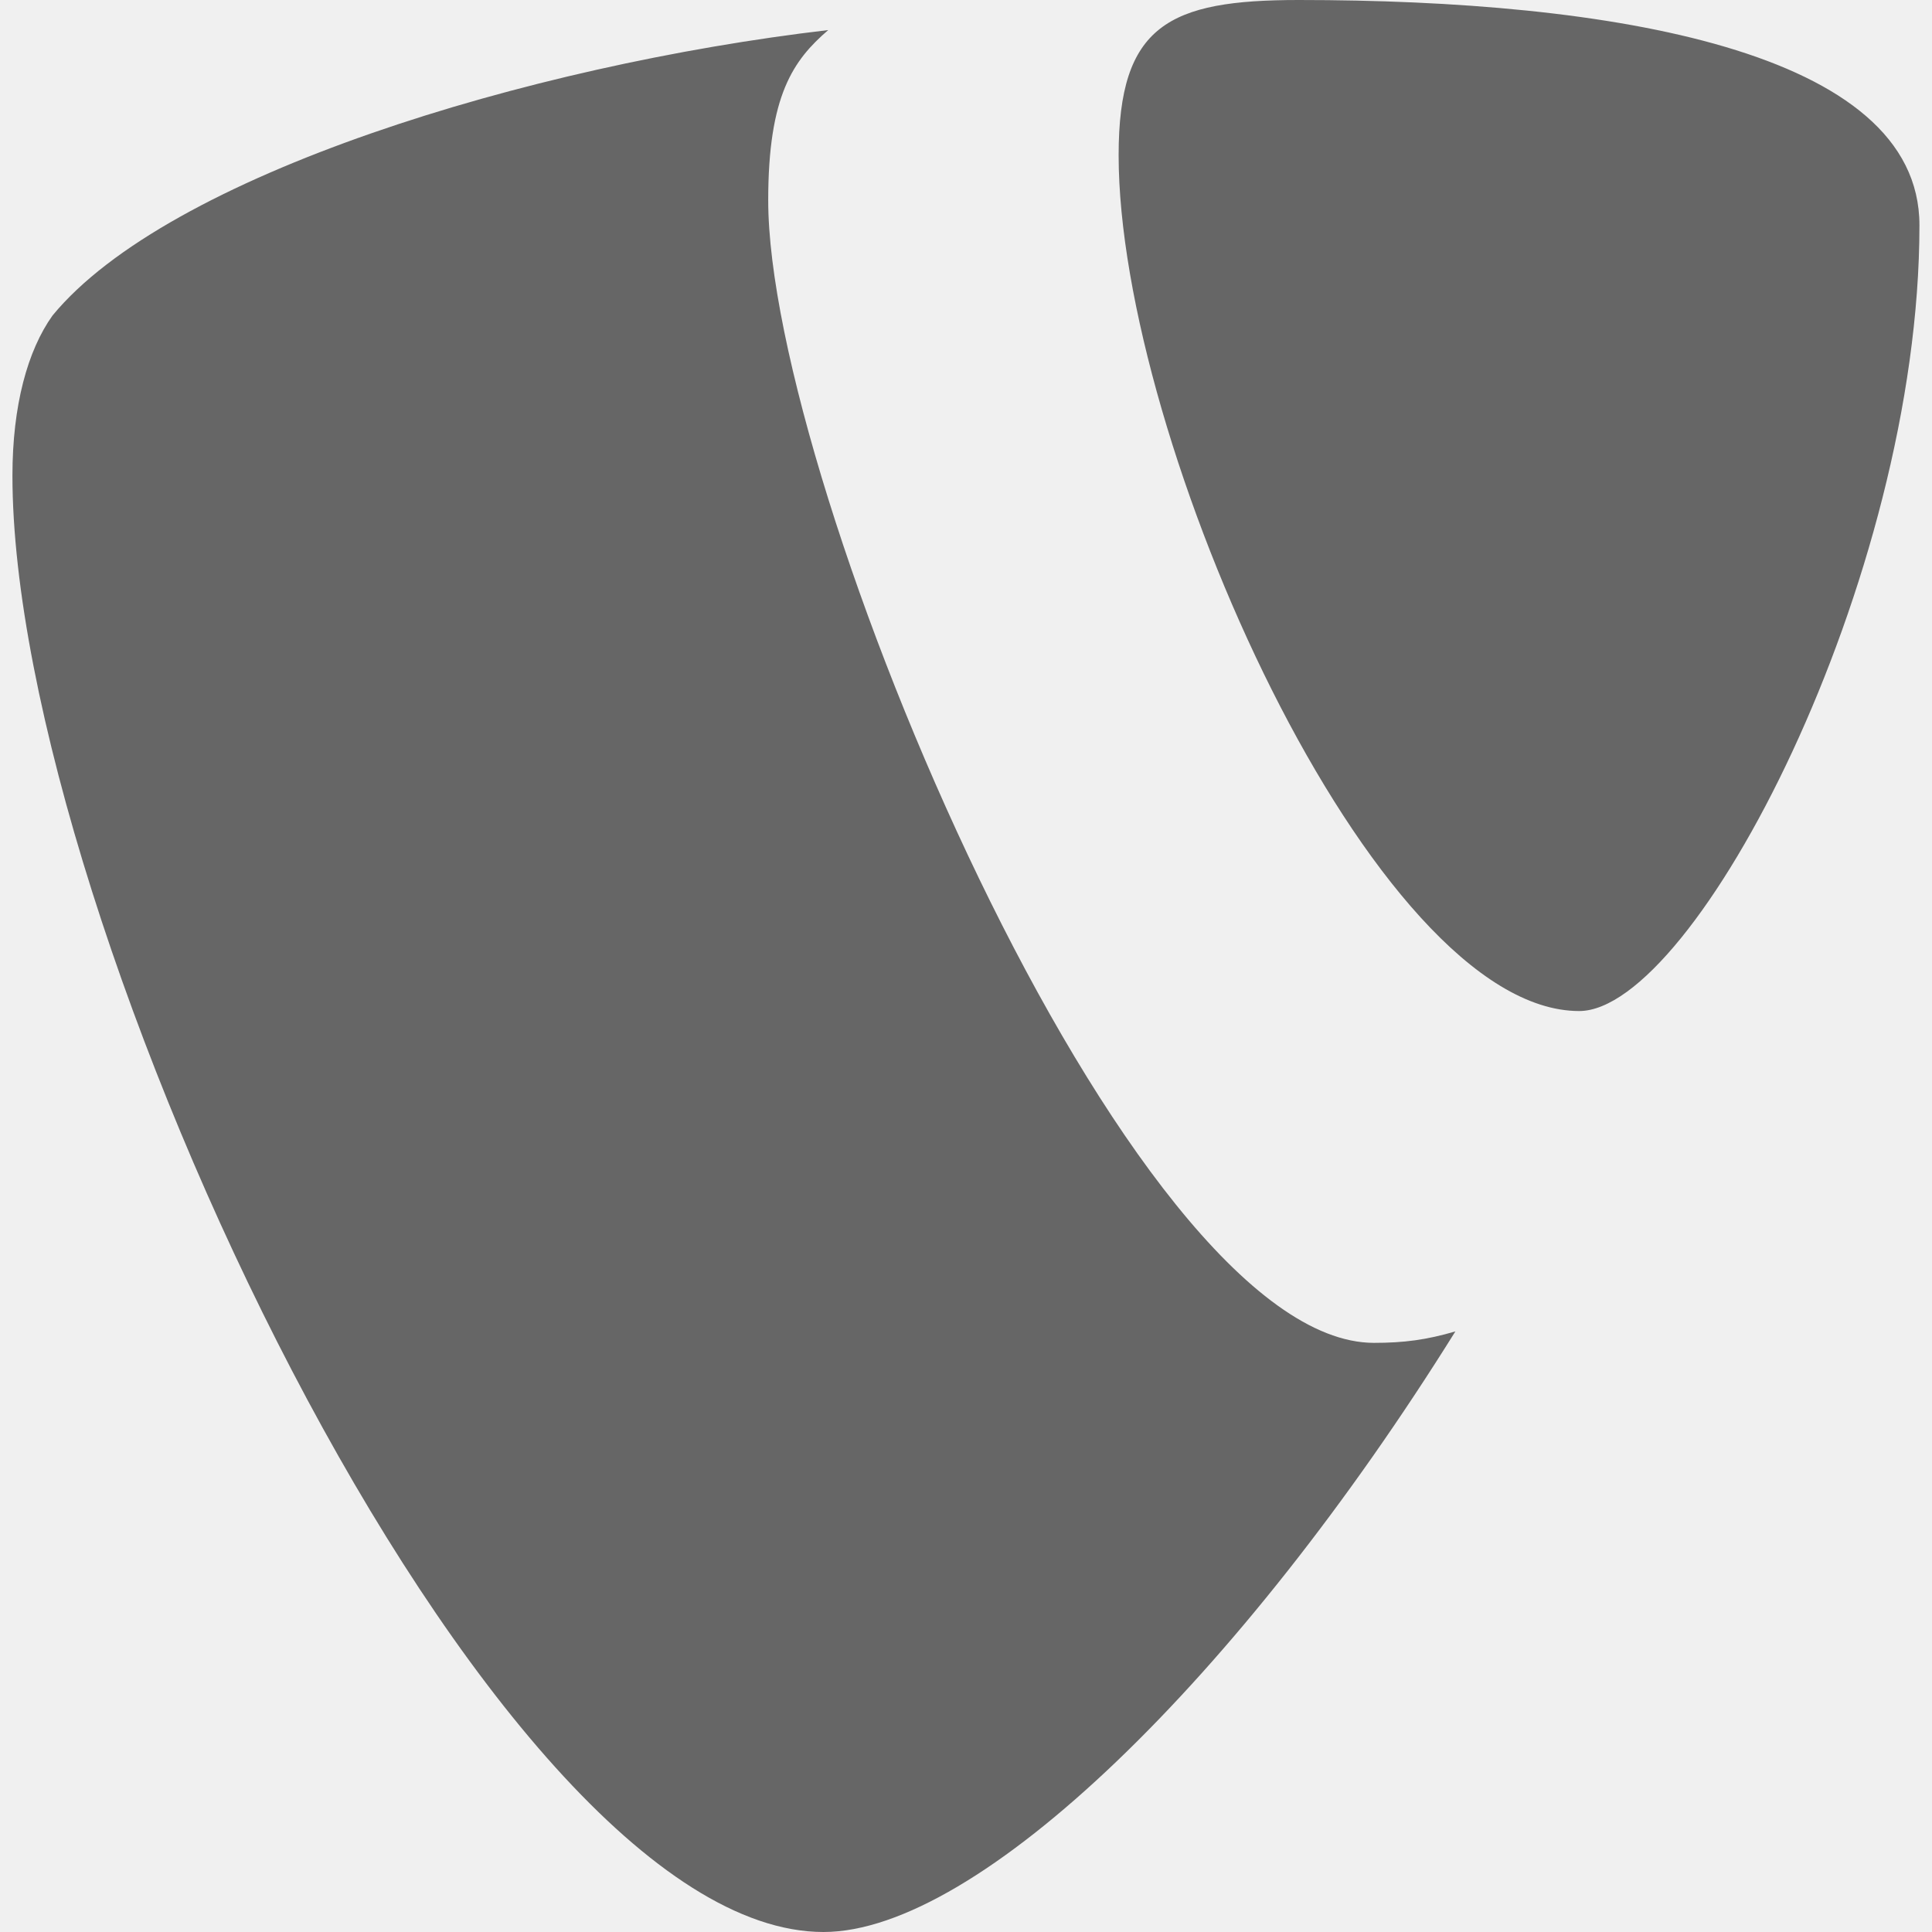
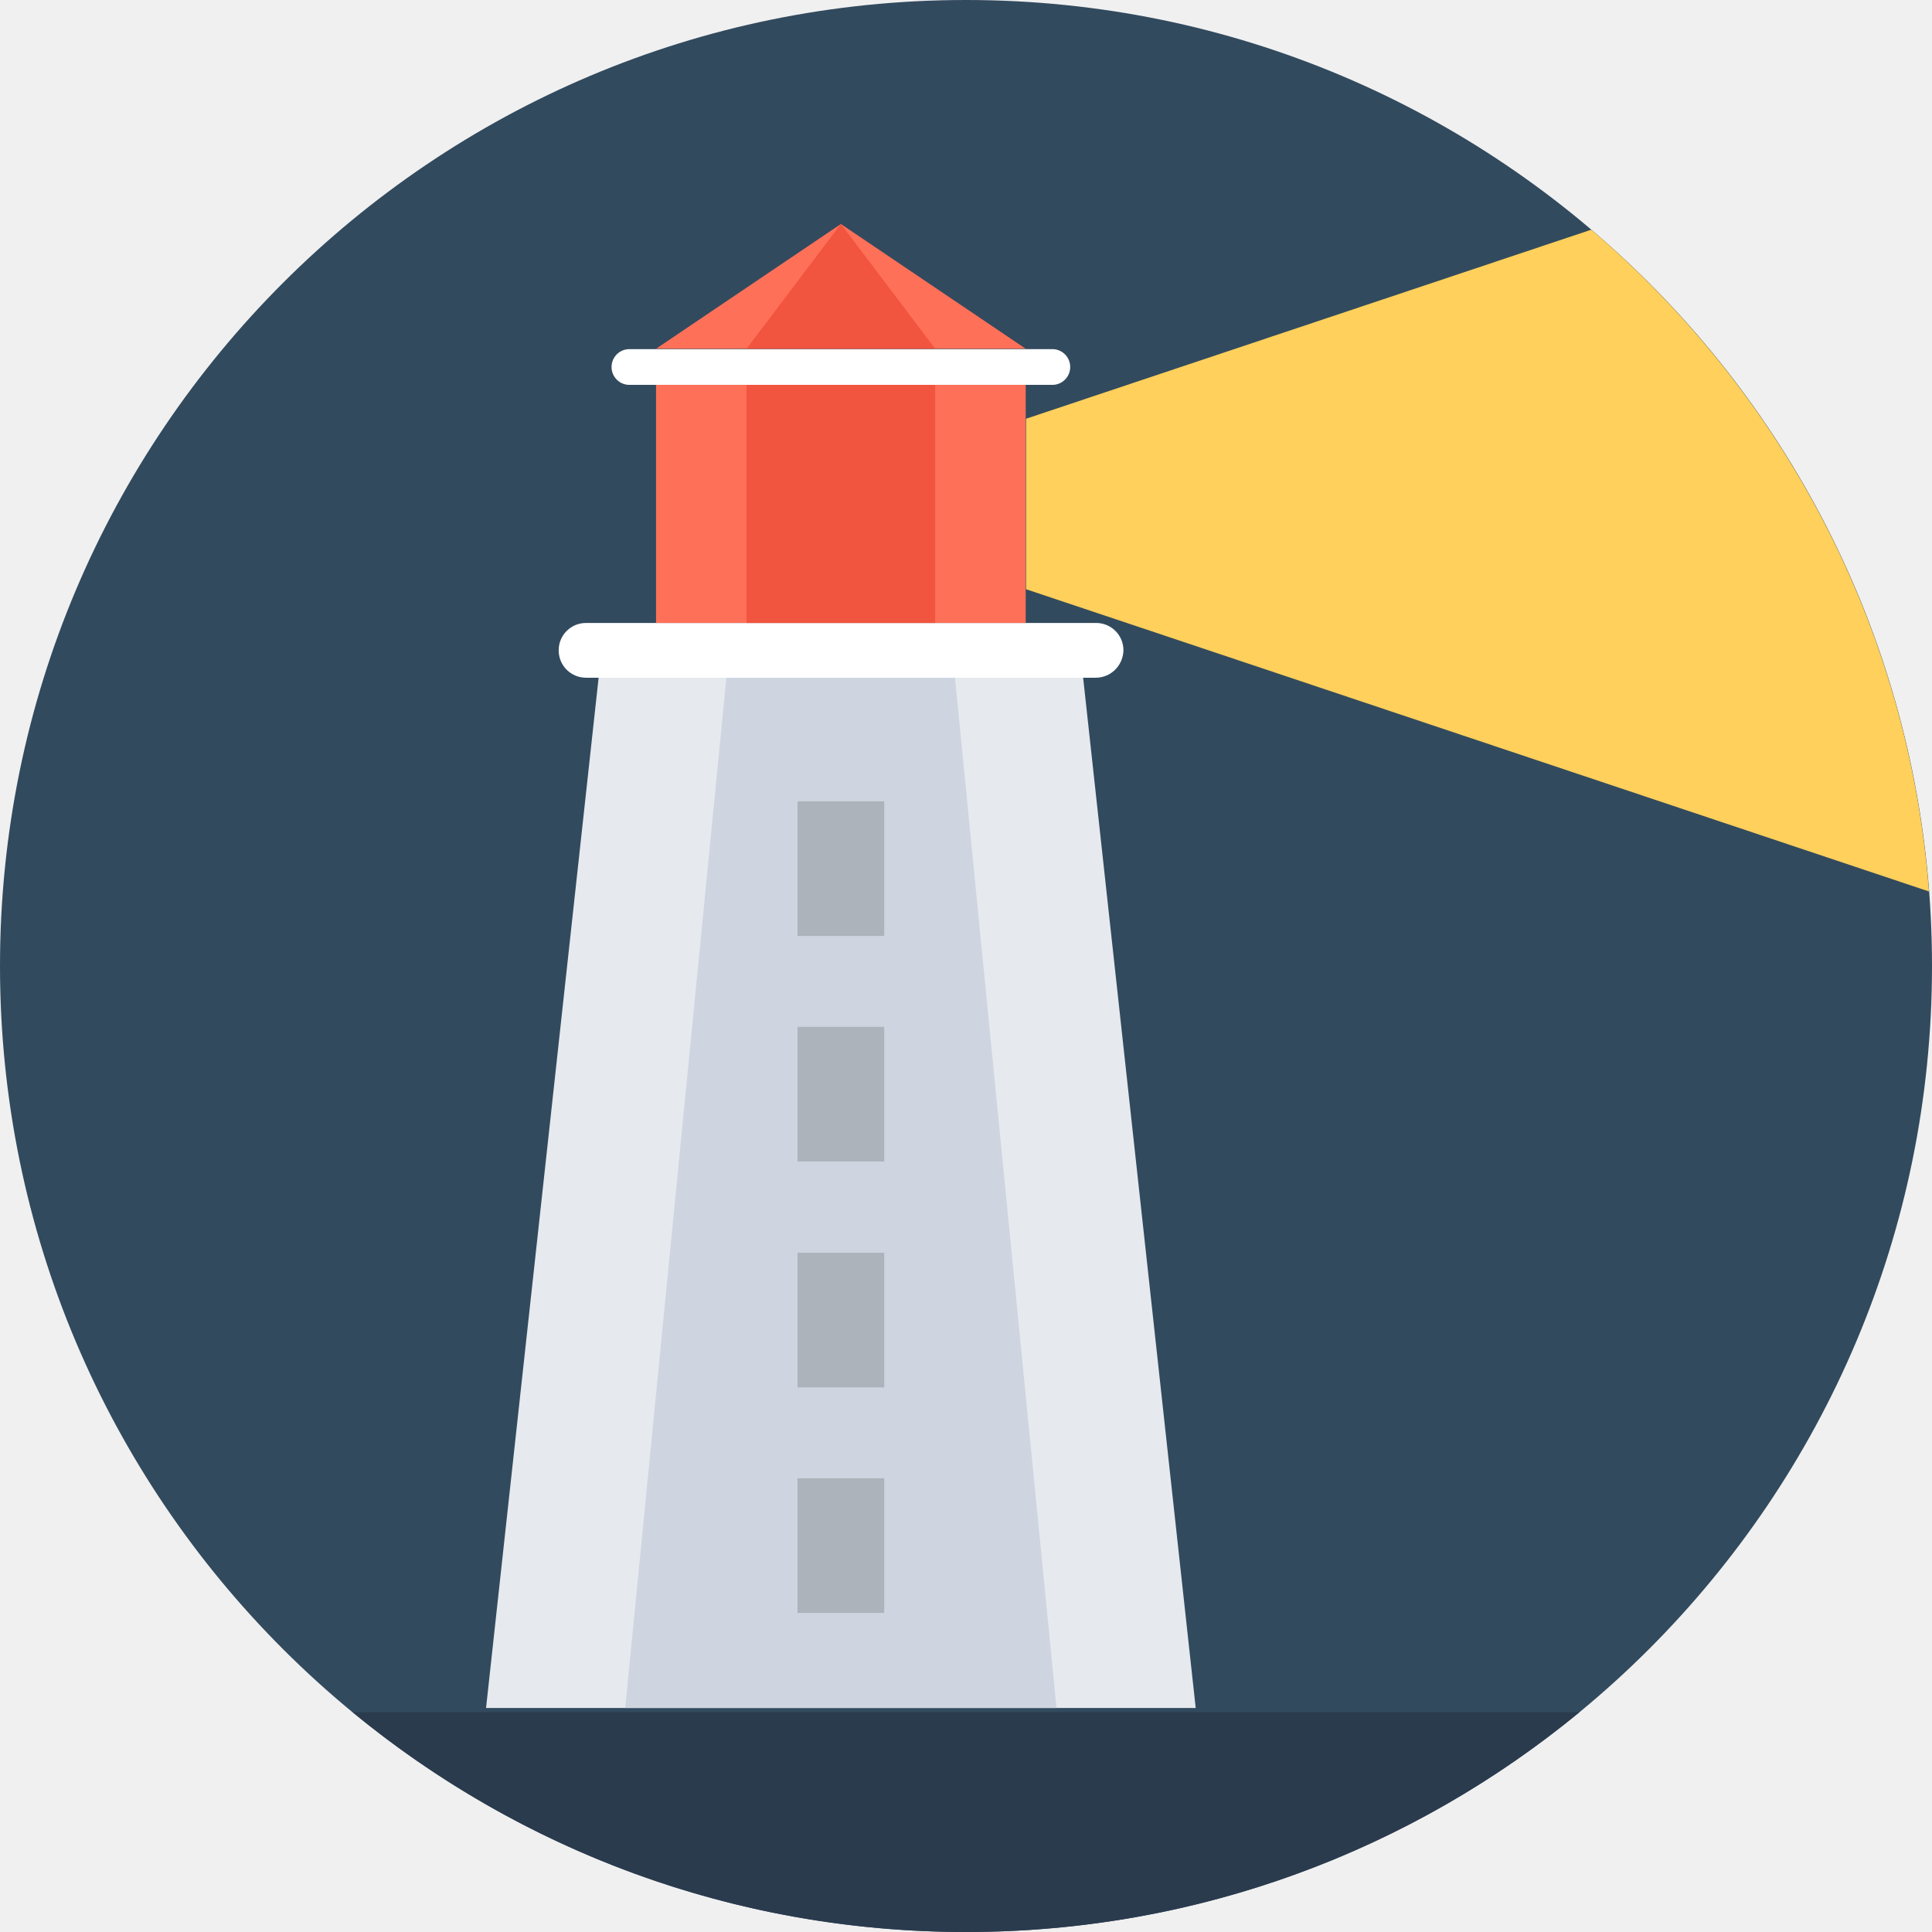
- <svg xmlns="http://www.w3.org/2000/svg" viewBox="0 0 16 16">
-   <path fill="#666" d="M12.053 11.026c-.238.07-.427.095-.674.095-2.033 0-5.017-7.1-5.017-9.462 0-.87.207-1.16.497-1.41C4.373.54 1.39 1.452.435 2.613c-.207.29-.332.746-.332 1.326C.103 7.628 4.04 16 6.82 16c1.283 0 3.45-2.114 5.233-4.974M10.756 0c2.57 0 5.14.415 5.14 1.865 0 2.943-1.865 6.508-2.818 6.508-1.7 0-3.814-4.725-3.814-7.088C9.264.207 9.68 0 10.756 0" />
+ <svg xmlns="http://www.w3.org/2000/svg" version="1.1" id="Layer_1" x="0px" y="0px" viewBox="0 0 508 508" style="enable-background:new 0 0 508 508;" xml:space="preserve">
+   <circle style="fill:#324A5E;" cx="254" cy="254" r="254" />
+   <path style="fill:#2B3B4E;" d="M92.7,450.2c43.9,36.1,100,57.8,161.3,57.8s117.4-21.7,161.3-57.8H92.7z" />
+   <polygon style="fill:#E6E9EE;" points="314.4,449.1 127.8,449.1 157.4,178.2 284.8,178.2 " />
+   <polygon style="fill:#CED5E0;" points="277.8,449.1 164.4,449.1 191,178.2 251.1,178.2 " />
+   <path style="fill:#FFFFFF;" d="M288.1,178.2h-134c-4,0-7.2-3.2-7.2-7.2l0,0c0-4,3.2-7.2,7.2-7.2h134.1c4,0,7.2,3.2,7.2,7.2l0,0  C295.3,175,292.1,178.2,288.1,178.2z" />
+   <rect x="172.5" y="101.2" style="fill:#FF7058;" width="97.2" height="62.6" />
+   <rect x="196.3" y="101.2" style="fill:#F1543F;" width="49.6" height="62.6" />
+   <path style="fill:#FFFFFF;" d="M276.7,101.2H165.5c-2.6,0-4.7-2.1-4.7-4.7l0,0c0-2.6,2.1-4.7,4.7-4.7h111.2c2.6,0,4.7,2.1,4.7,4.7  l0,0C281.4,99.1,279.3,101.2,276.7,101.2z" />
+   <polygon style="fill:#FF7058;" points="269.7,91.7 172.5,91.7 221.1,58.9 " />
+   <polygon style="fill:#F1543F;" points="245.9,91.7 196.3,91.7 221.1,58.9 " />
+   <g>
+     <rect x="209.7" y="210.7" style="fill:#ACB3BA;" width="22.8" height="35.4" />
+     <rect x="209.7" y="270" style="fill:#ACB3BA;" width="22.8" height="35.4" />
+     <rect x="209.7" y="329.4" style="fill:#ACB3BA;" width="22.8" height="35.4" />
+     <rect x="209.7" y="388.7" style="fill:#ACB3BA;" width="22.8" height="35.4" />
+   </g>
+   <path style="fill:#FFD05B;" d="M269.7,154.9l237.5,79.5c-5.3-69.6-38.7-131.3-88.8-174l-148.6,49.7v44.8H269.7z" />
+   <g>
+ </g>
+   <g>
+ </g>
+   <g>
+ </g>
+   <g>
+ </g>
+   <g>
+ </g>
+   <g>
+ </g>
+   <g>
+ </g>
+   <g>
+ </g>
+   <g>
+ </g>
+   <g>
+ </g>
+   <g>
+ </g>
+   <g>
+ </g>
+   <g>
+ </g>
+   <g>
+ </g>
+   <g>
+ </g>
</svg>
